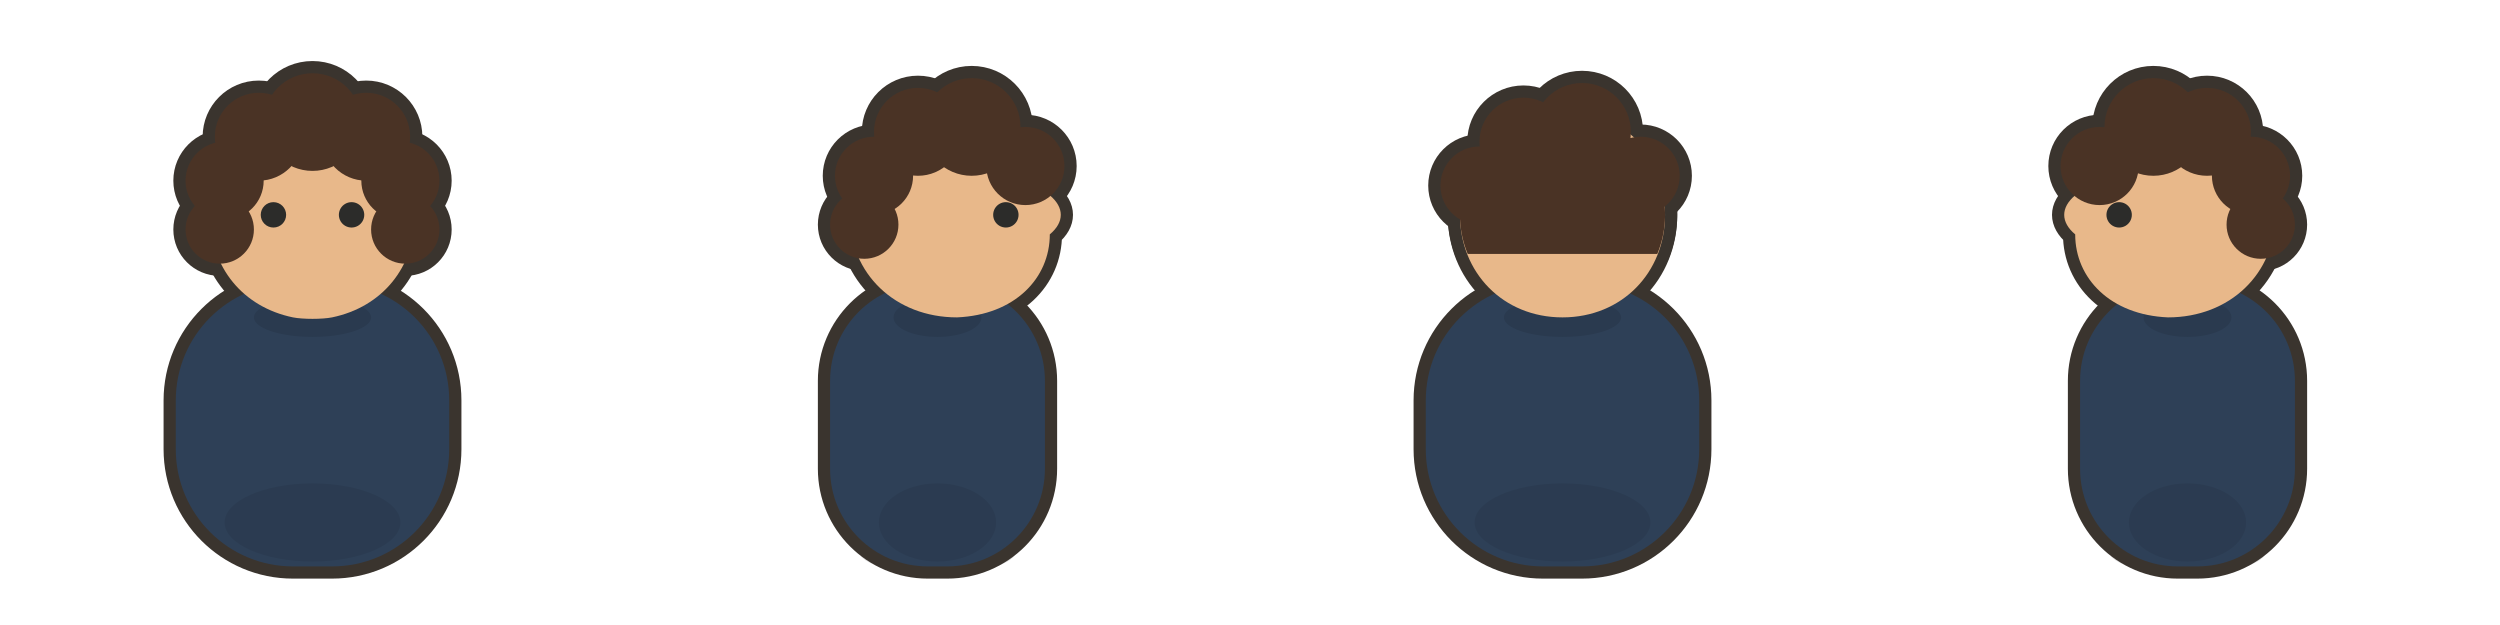
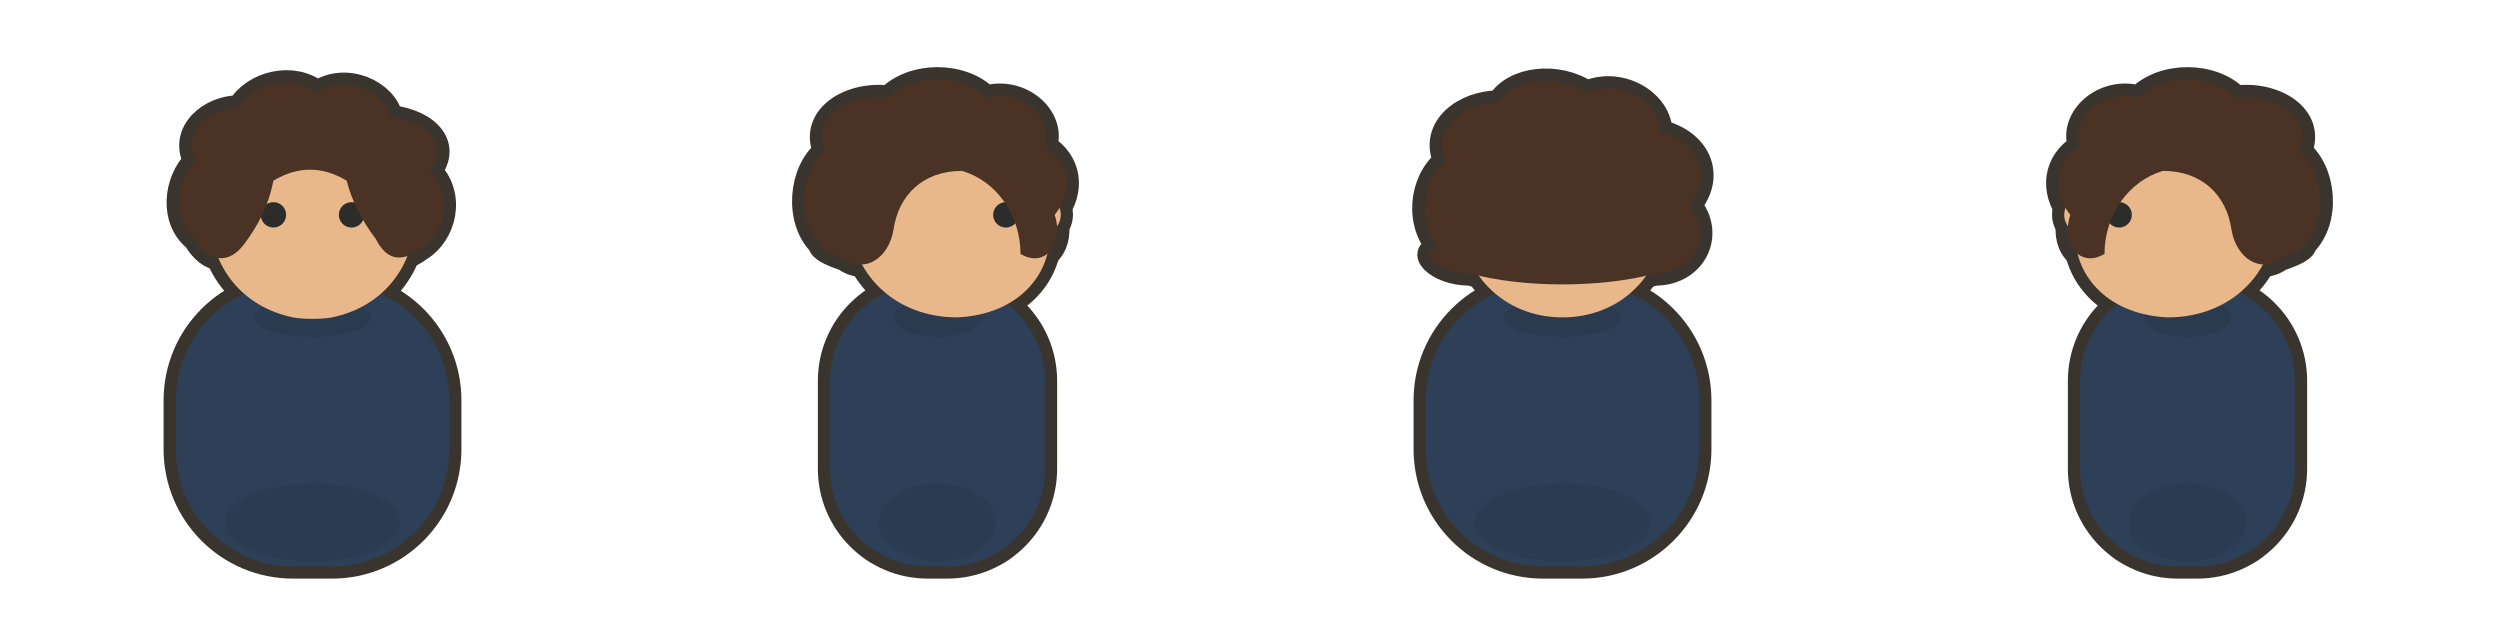
<svg xmlns="http://www.w3.org/2000/svg" viewBox="0 0 512 128" width="512" height="128">
  <g transform="translate(0 0)">
    <path d="M 48 113 a 16 4.5 0 1 0 32 0 a 16 4.5 0 1 0 -32 0 Z" fill="#000000" opacity="0.12" />
    <g transform="translate(64 0) scale(1 1) translate(-64 0)">
      <g transform="translate(64 87)">
        <path d="M -4 -29 h 8 a 24 24 0 0 1 24 24 v 10 a 24 24 0 0 1 -24 24 h -8 a 24 24 0 0 1 -24 -24 v -10 a 24 24 0 0 1 24 -24 Z" fill="#3A342E" stroke="#3A342E" stroke-width="5" stroke-linejoin="round" stroke-linecap="round" />
      </g>
    </g>
    <g transform="translate(64 58) scale(1) translate(-64 -58)">
      <g transform="translate(64 44)">
        <path d="M0-21C12.7-21 21-12.7 21 0 21 10.8 14.2 18.9 4 21 2 21.4-2 21.4-4 21-14.2 18.9-21 10.8-21 0-21-12.7-12.7-21 0-21Z" fill="#3A342E" stroke="#3A342E" stroke-width="5" stroke-linejoin="round" stroke-linecap="round" />
      </g>
      <g transform="translate(64 44)">
-         <path d="M -26 -7 a 8 8 0 1 0 16 0 a 8 8 0 1 0 -16 0 Z" fill="#3A342E" stroke="#3A342E" stroke-width="5" stroke-linejoin="round" stroke-linecap="round" />
-         <path d="M -20 -16 a 9 9 0 1 0 18 0 a 9 9 0 1 0 -18 0 Z" fill="#3A342E" stroke="#3A342E" stroke-width="5" stroke-linejoin="round" stroke-linecap="round" />
-         <path d="M -10 -19 a 10 10 0 1 0 20 0 a 10 10 0 1 0 -20 0 Z" fill="#3A342E" stroke="#3A342E" stroke-width="5" stroke-linejoin="round" stroke-linecap="round" />
-         <path d="M 2 -16 a 9 9 0 1 0 18 0 a 9 9 0 1 0 -18 0 Z" fill="#3A342E" stroke="#3A342E" stroke-width="5" stroke-linejoin="round" stroke-linecap="round" />
-         <path d="M 10 -7 a 8 8 0 1 0 16 0 a 8 8 0 1 0 -16 0 Z" fill="#3A342E" stroke="#3A342E" stroke-width="5" stroke-linejoin="round" stroke-linecap="round" />
-         <path d="M -26 3 a 7 7 0 1 0 14 0 a 7 7 0 1 0 -14 0 Z" fill="#3A342E" stroke="#3A342E" stroke-width="5" stroke-linejoin="round" stroke-linecap="round" />
-         <path d="M 12 3 a 7 7 0 1 0 14 0 a 7 7 0 1 0 -14 0 Z" fill="#3A342E" stroke="#3A342E" stroke-width="5" stroke-linejoin="round" stroke-linecap="round" />
+         <path d="M -24 5 C -29 1 -28 -7 -24 -11 C -27 -17 -21 -22 -15 -22 C -12 -27 -4 -29 1 -25 C 7 -29 15 -25 16 -20 C 24 -19 28 -14 24 -9 C 29 -4 27 4 22 7 C 18 10 15 9 13 5 C 10 1 8 -3 7 -7 C 2 -10 -3 -10 -8 -7 C -9 -2 -11 2 -14 6 C -17 10 -21 10 -24 5 Z" fill="#3A342E" stroke="#3A342E" stroke-width="5" stroke-linejoin="round" stroke-linecap="round" />
      </g>
    </g>
    <g transform="translate(64 0) scale(1 1) translate(-64 0)">
      <g transform="translate(64 87)">
        <path d="M -4 -29 h 8 a 24 24 0 0 1 24 24 v 10 a 24 24 0 0 1 -24 24 h -8 a 24 24 0 0 1 -24 -24 v -10 a 24 24 0 0 1 24 -24 Z" fill="#2E4057" />
        <path d="M -18 20 a 18 8 0 1 0 36 0 a 18 8 0 1 0 -36 0 Z" fill="#00000012" />
      </g>
      <g transform="translate(64 87)">
        <path d="M -8 -29 A 8 7 0 0 0 8 -29 Z" fill="#E8B88A" />
      </g>
      <g transform="translate(64 87)">
        <path d="M -12 -22 a 12 4 0 1 0 24 0 a 12 4 0 1 0 -24 0 Z" fill="#00000018" />
      </g>
    </g>
    <g transform="translate(64 58) scale(1) translate(-64 -58)">
      <g transform="translate(64 44)">
        <path d="M0-21C12.7-21 21-12.7 21 0 21 10.8 14.2 18.9 4 21 2 21.4-2 21.4-4 21-14.2 18.9-21 10.8-21 0-21-12.7-12.7-21 0-21Z" fill="#E8B88A" />
        <path d="M-10.6 0C-10.6 1.436-9.436 2.6-8 2.6-6.564 2.6-5.4 1.436-5.4 0-5.4-1.436-6.564-2.6-8-2.6-9.436-2.6-10.6-1.436-10.6 0Z" fill="#2C2C2A" />
        <path d="M5.4 0C5.4 0.929 5.896 1.787 6.7 2.252 7.504 2.716 8.496 2.716 9.3 2.252 10.104 1.787 10.6 0.929 10.6 0 10.6-0.929 10.104-1.787 9.3-2.252 8.496-2.716 7.504-2.716 6.7-2.252 5.896-1.787 5.4-0.929 5.4 0Z" fill="#2C2C2A" />
      </g>
      <g transform="translate(64 44)">
-         <path d="M -26 -7 a 8 8 0 1 0 16 0 a 8 8 0 1 0 -16 0 Z" fill="#4A3325" />
-         <path d="M -20 -16 a 9 9 0 1 0 18 0 a 9 9 0 1 0 -18 0 Z" fill="#4A3325" />
-         <path d="M -10 -19 a 10 10 0 1 0 20 0 a 10 10 0 1 0 -20 0 Z" fill="#4A3325" />
-         <path d="M 2 -16 a 9 9 0 1 0 18 0 a 9 9 0 1 0 -18 0 Z" fill="#4A3325" />
-         <path d="M 10 -7 a 8 8 0 1 0 16 0 a 8 8 0 1 0 -16 0 Z" fill="#4A3325" />
-         <path d="M -26 3 a 7 7 0 1 0 14 0 a 7 7 0 1 0 -14 0 Z" fill="#4A3325" />
-         <path d="M 12 3 a 7 7 0 1 0 14 0 a 7 7 0 1 0 -14 0 Z" fill="#4A3325" />
+         <path d="M -24 5 C -29 1 -28 -7 -24 -11 C -27 -17 -21 -22 -15 -22 C -12 -27 -4 -29 1 -25 C 7 -29 15 -25 16 -20 C 24 -19 28 -14 24 -9 C 29 -4 27 4 22 7 C 18 10 15 9 13 5 C 10 1 8 -3 7 -7 C 2 -10 -3 -10 -8 -7 C -9 -2 -11 2 -14 6 C -17 10 -21 10 -24 5 Z" fill="#4A3325" />
      </g>
    </g>
  </g>
  <g transform="translate(128 0)">
    <path d="M 48 113 a 16 4.5 0 1 0 32 0 a 16 4.5 0 1 0 -32 0 Z" fill="#000000" opacity="0.12" />
    <g transform="translate(64 0) scale(1 1) translate(-64 0)">
      <g transform="translate(64 87)">
        <path d="M -2 -29 h 4 a 20 20 0 0 1 20 20 v 18 a 20 20 0 0 1 -20 20 h -4 a 20 20 0 0 1 -20 -20 v -18 a 20 20 0 0 1 20 -20 Z" fill="#3A342E" stroke="#3A342E" stroke-width="5" stroke-linejoin="round" stroke-linecap="round" />
      </g>
    </g>
    <g transform="translate(64 58) scale(1) translate(-64 -58)">
      <g transform="translate(67 44)">
        <path d="M-1-21C10.8-21 19-13.7 20-4 23-1.5 23 1.5 20 4 20 13 12.8 20.5 1 21-11.7 21-21 12-21 0-21-12-12.7-21-1-21Z" fill="#3A342E" stroke="#3A342E" stroke-width="5" stroke-linejoin="round" stroke-linecap="round" />
      </g>
      <g transform="translate(67 44)">
-         <path d="M -24 -8 a 8 8 0 1 0 16 0 a 8 8 0 1 0 -16 0 Z" fill="#3A342E" stroke="#3A342E" stroke-width="5" stroke-linejoin="round" stroke-linecap="round" />
-         <path d="M -16 -17 a 9 9 0 1 0 18 0 a 9 9 0 1 0 -18 0 Z" fill="#3A342E" stroke="#3A342E" stroke-width="5" stroke-linejoin="round" stroke-linecap="round" />
-         <path d="M -6 -18 a 10 10 0 1 0 20 0 a 10 10 0 1 0 -20 0 Z" fill="#3A342E" stroke="#3A342E" stroke-width="5" stroke-linejoin="round" stroke-linecap="round" />
-         <path d="M 7 -10 a 8 8 0 1 0 16 0 a 8 8 0 1 0 -16 0 Z" fill="#3A342E" stroke="#3A342E" stroke-width="5" stroke-linejoin="round" stroke-linecap="round" />
-         <path d="M -25 2 a 7 7 0 1 0 14 0 a 7 7 0 1 0 -14 0 Z" fill="#3A342E" stroke="#3A342E" stroke-width="5" stroke-linejoin="round" stroke-linecap="round" />
+         <path d="M -27 6 C -32 1 -31 -9 -26 -13 C -29 -20 -21 -25 -13 -24 C -8 -29 2 -29 7 -24 C 14 -26 21 -20 19 -14 C 24 -11 25 -5 21 0 C 23 6 19 11 14 8 C 14 0 9 -7 2 -9 C -6 -9 -11 -4 -12 3 C -13 9 -18 12 -22 9 C -25 8 -27 7 -27 6 Z" fill="#3A342E" stroke="#3A342E" stroke-width="5" stroke-linejoin="round" stroke-linecap="round" />
      </g>
    </g>
    <g transform="translate(64 0) scale(1 1) translate(-64 0)">
      <g transform="translate(64 87)">
        <path d="M -2 -29 h 4 a 20 20 0 0 1 20 20 v 18 a 20 20 0 0 1 -20 20 h -4 a 20 20 0 0 1 -20 -20 v -18 a 20 20 0 0 1 20 -20 Z" fill="#2E4057" />
        <path d="M -12 20 a 12 8 0 1 0 24 0 a 12 8 0 1 0 -24 0 Z" fill="#00000012" />
      </g>
      <g transform="translate(64 87)">
        <path d="M -9 -22 a 9 4 0 1 0 18 0 a 9 4 0 1 0 -18 0 Z" fill="#00000018" />
      </g>
    </g>
    <g transform="translate(64 58) scale(1) translate(-64 -58)">
      <g transform="translate(67 44)">
        <path d="M-1-21C10.8-21 19-13.7 20-4 23-1.5 23 1.5 20 4 20 13 12.8 20.5 1 21-11.7 21-21 12-21 0-21-12-12.7-21-1-21Z" fill="#E8B88A" />
        <path d="M8.4 0C8.4 0.929 8.896 1.787 9.7 2.252 10.504 2.716 11.496 2.716 12.3 2.252 13.104 1.787 13.6 0.929 13.6 0 13.6-0.929 13.104-1.787 12.3-2.252 11.496-2.716 10.504-2.716 9.7-2.252 8.896-1.787 8.4-0.929 8.4 0Z" fill="#2C2C2A" />
      </g>
      <g transform="translate(67 44)">
-         <path d="M -24 -8 a 8 8 0 1 0 16 0 a 8 8 0 1 0 -16 0 Z" fill="#4A3325" />
-         <path d="M -16 -17 a 9 9 0 1 0 18 0 a 9 9 0 1 0 -18 0 Z" fill="#4A3325" />
-         <path d="M -6 -18 a 10 10 0 1 0 20 0 a 10 10 0 1 0 -20 0 Z" fill="#4A3325" />
-         <path d="M 7 -10 a 8 8 0 1 0 16 0 a 8 8 0 1 0 -16 0 Z" fill="#4A3325" />
-         <path d="M -25 2 a 7 7 0 1 0 14 0 a 7 7 0 1 0 -14 0 Z" fill="#4A3325" />
+         <path d="M -27 6 C -32 1 -31 -9 -26 -13 C -29 -20 -21 -25 -13 -24 C -8 -29 2 -29 7 -24 C 14 -26 21 -20 19 -14 C 24 -11 25 -5 21 0 C 23 6 19 11 14 8 C 14 0 9 -7 2 -9 C -6 -9 -11 -4 -12 3 C -13 9 -18 12 -22 9 C -25 8 -27 7 -27 6 Z" fill="#4A3325" />
      </g>
    </g>
  </g>
  <g transform="translate(256 0)">
    <path d="M 48 113 a 16 4.5 0 1 0 32 0 a 16 4.5 0 1 0 -32 0 Z" fill="#000000" opacity="0.12" />
    <g transform="translate(64 0) scale(1 1) translate(-64 0)">
      <g transform="translate(64 87)">
        <path d="M -4 -29 h 8 a 24 24 0 0 1 24 24 v 10 a 24 24 0 0 1 -24 24 h -8 a 24 24 0 0 1 -24 -24 v -10 a 24 24 0 0 1 24 -24 Z" fill="#3A342E" stroke="#3A342E" stroke-width="5" stroke-linejoin="round" stroke-linecap="round" />
      </g>
    </g>
    <g transform="translate(64 58) scale(1) translate(-64 -58)">
      <g transform="translate(64 44)">
        <path d="M0-21C12.7-21 21-12.7 21 0 21 11.8 12.2 21 0 21-12.2 21-21 11.8-21 0-21-12.7-12.7-21 0-21Z" fill="#3A342E" stroke="#3A342E" stroke-width="5" stroke-linejoin="round" stroke-linecap="round" />
      </g>
      <g transform="translate(64 44)">
-         <path d="M -25 -6 a 8 8 0 1 0 16 0 a 8 8 0 1 0 -16 0 Z" fill="#3A342E" stroke="#3A342E" stroke-width="5" stroke-linejoin="round" stroke-linecap="round" />
-         <path d="M -17 -15 a 9 9 0 1 0 18 0 a 9 9 0 1 0 -18 0 Z" fill="#3A342E" stroke="#3A342E" stroke-width="5" stroke-linejoin="round" stroke-linecap="round" />
-         <path d="M -6 -17 a 10 10 0 1 0 20 0 a 10 10 0 1 0 -20 0 Z" fill="#3A342E" stroke="#3A342E" stroke-width="5" stroke-linejoin="round" stroke-linecap="round" />
-         <path d="M 8 -8 a 8 8 0 1 0 16 0 a 8 8 0 1 0 -16 0 Z" fill="#3A342E" stroke="#3A342E" stroke-width="5" stroke-linejoin="round" stroke-linecap="round" />
-         <path d="M -19.416 8 A 21 21 0 1 1 19.416 8 Z" fill="#3A342E" stroke="#3A342E" stroke-width="5" stroke-linejoin="round" stroke-linecap="round" />
+         <path d="M -25 7 C -30 2 -29 -7 -24 -11 C -27 -18 -20 -23 -13 -23 C -10 -28 -1 -29 5 -25 C 12 -28 20 -23 20 -17 C 28 -15 31 -8 26 -2 C 31 4 27 12 19 12 C 8 15 -8 15 -19 12 C -26 12 -30 7 -25 7 Z" fill="#3A342E" stroke="#3A342E" stroke-width="5" stroke-linejoin="round" stroke-linecap="round" />
      </g>
    </g>
    <g transform="translate(64 0) scale(1 1) translate(-64 0)">
      <g transform="translate(64 87)">
        <path d="M -4 -29 h 8 a 24 24 0 0 1 24 24 v 10 a 24 24 0 0 1 -24 24 h -8 a 24 24 0 0 1 -24 -24 v -10 a 24 24 0 0 1 24 -24 Z" fill="#2E4057" />
        <path d="M -18 20 a 18 8 0 1 0 36 0 a 18 8 0 1 0 -36 0 Z" fill="#00000012" />
      </g>
      <g transform="translate(64 87)">
        <path d="M -12 -22 a 12 4 0 1 0 24 0 a 12 4 0 1 0 -24 0 Z" fill="#00000018" />
      </g>
    </g>
    <g transform="translate(64 58) scale(1) translate(-64 -58)">
      <g transform="translate(64 44)">
        <path d="M0-21C12.7-21 21-12.7 21 0 21 11.8 12.2 21 0 21-12.2 21-21 11.8-21 0-21-12.7-12.7-21 0-21Z" fill="#E8B88A" />
      </g>
      <g transform="translate(64 44)">
-         <path d="M -25 -6 a 8 8 0 1 0 16 0 a 8 8 0 1 0 -16 0 Z" fill="#4A3325" />
-         <path d="M -17 -15 a 9 9 0 1 0 18 0 a 9 9 0 1 0 -18 0 Z" fill="#4A3325" />
-         <path d="M -6 -17 a 10 10 0 1 0 20 0 a 10 10 0 1 0 -20 0 Z" fill="#4A3325" />
-         <path d="M 8 -8 a 8 8 0 1 0 16 0 a 8 8 0 1 0 -16 0 Z" fill="#4A3325" />
-         <path d="M -19.416 8 A 21 21 0 1 1 19.416 8 Z" fill="#4A3325" />
+         <path d="M -25 7 C -30 2 -29 -7 -24 -11 C -27 -18 -20 -23 -13 -23 C -10 -28 -1 -29 5 -25 C 12 -28 20 -23 20 -17 C 28 -15 31 -8 26 -2 C 31 4 27 12 19 12 C 8 15 -8 15 -19 12 C -26 12 -30 7 -25 7 Z" fill="#4A3325" />
      </g>
    </g>
  </g>
  <g transform="translate(384 0)">
    <path d="M 48 113 a 16 4.5 0 1 0 32 0 a 16 4.5 0 1 0 -32 0 Z" fill="#000000" opacity="0.12" />
    <g transform="translate(128 0) scale(-1 1)">
      <g transform="translate(64 0) scale(1 1) translate(-64 0)">
        <g transform="translate(64 87)">
          <path d="M -2 -29 h 4 a 20 20 0 0 1 20 20 v 18 a 20 20 0 0 1 -20 20 h -4 a 20 20 0 0 1 -20 -20 v -18 a 20 20 0 0 1 20 -20 Z" fill="#3A342E" stroke="#3A342E" stroke-width="5" stroke-linejoin="round" stroke-linecap="round" />
        </g>
      </g>
      <g transform="translate(64 58) scale(1) translate(-64 -58)">
        <g transform="translate(67 44)">
          <path d="M-1-21C10.8-21 19-13.7 20-4 23-1.5 23 1.5 20 4 20 13 12.8 20.5 1 21-11.7 21-21 12-21 0-21-12-12.7-21-1-21Z" fill="#3A342E" stroke="#3A342E" stroke-width="5" stroke-linejoin="round" stroke-linecap="round" />
        </g>
        <g transform="translate(67 44)">
-           <path d="M -24 -8 a 8 8 0 1 0 16 0 a 8 8 0 1 0 -16 0 Z" fill="#3A342E" stroke="#3A342E" stroke-width="5" stroke-linejoin="round" stroke-linecap="round" />
-           <path d="M -16 -17 a 9 9 0 1 0 18 0 a 9 9 0 1 0 -18 0 Z" fill="#3A342E" stroke="#3A342E" stroke-width="5" stroke-linejoin="round" stroke-linecap="round" />
-           <path d="M -6 -18 a 10 10 0 1 0 20 0 a 10 10 0 1 0 -20 0 Z" fill="#3A342E" stroke="#3A342E" stroke-width="5" stroke-linejoin="round" stroke-linecap="round" />
-           <path d="M 7 -10 a 8 8 0 1 0 16 0 a 8 8 0 1 0 -16 0 Z" fill="#3A342E" stroke="#3A342E" stroke-width="5" stroke-linejoin="round" stroke-linecap="round" />
-           <path d="M -25 2 a 7 7 0 1 0 14 0 a 7 7 0 1 0 -14 0 Z" fill="#3A342E" stroke="#3A342E" stroke-width="5" stroke-linejoin="round" stroke-linecap="round" />
+           <path d="M -27 6 C -32 1 -31 -9 -26 -13 C -29 -20 -21 -25 -13 -24 C -8 -29 2 -29 7 -24 C 14 -26 21 -20 19 -14 C 24 -11 25 -5 21 0 C 23 6 19 11 14 8 C 14 0 9 -7 2 -9 C -6 -9 -11 -4 -12 3 C -13 9 -18 12 -22 9 C -25 8 -27 7 -27 6 Z" fill="#3A342E" stroke="#3A342E" stroke-width="5" stroke-linejoin="round" stroke-linecap="round" />
        </g>
      </g>
      <g transform="translate(64 0) scale(1 1) translate(-64 0)">
        <g transform="translate(64 87)">
          <path d="M -2 -29 h 4 a 20 20 0 0 1 20 20 v 18 a 20 20 0 0 1 -20 20 h -4 a 20 20 0 0 1 -20 -20 v -18 a 20 20 0 0 1 20 -20 Z" fill="#2E4057" />
          <path d="M -12 20 a 12 8 0 1 0 24 0 a 12 8 0 1 0 -24 0 Z" fill="#00000012" />
        </g>
        <g transform="translate(64 87)">
          <path d="M -9 -22 a 9 4 0 1 0 18 0 a 9 4 0 1 0 -18 0 Z" fill="#00000018" />
        </g>
      </g>
      <g transform="translate(64 58) scale(1) translate(-64 -58)">
        <g transform="translate(67 44)">
          <path d="M-1-21C10.8-21 19-13.7 20-4 23-1.5 23 1.5 20 4 20 13 12.8 20.5 1 21-11.7 21-21 12-21 0-21-12-12.7-21-1-21Z" fill="#E8B88A" />
          <path d="M8.4 0C8.4 0.929 8.896 1.787 9.7 2.252 10.504 2.716 11.496 2.716 12.3 2.252 13.104 1.787 13.6 0.929 13.6 0 13.6-0.929 13.104-1.787 12.3-2.252 11.496-2.716 10.504-2.716 9.7-2.252 8.896-1.787 8.4-0.929 8.4 0Z" fill="#2C2C2A" />
        </g>
        <g transform="translate(67 44)">
-           <path d="M -24 -8 a 8 8 0 1 0 16 0 a 8 8 0 1 0 -16 0 Z" fill="#4A3325" />
-           <path d="M -16 -17 a 9 9 0 1 0 18 0 a 9 9 0 1 0 -18 0 Z" fill="#4A3325" />
-           <path d="M -6 -18 a 10 10 0 1 0 20 0 a 10 10 0 1 0 -20 0 Z" fill="#4A3325" />
-           <path d="M 7 -10 a 8 8 0 1 0 16 0 a 8 8 0 1 0 -16 0 Z" fill="#4A3325" />
-           <path d="M -25 2 a 7 7 0 1 0 14 0 a 7 7 0 1 0 -14 0 Z" fill="#4A3325" />
+           <path d="M -27 6 C -32 1 -31 -9 -26 -13 C -29 -20 -21 -25 -13 -24 C -8 -29 2 -29 7 -24 C 14 -26 21 -20 19 -14 C 24 -11 25 -5 21 0 C 23 6 19 11 14 8 C 14 0 9 -7 2 -9 C -6 -9 -11 -4 -12 3 C -13 9 -18 12 -22 9 C -25 8 -27 7 -27 6 Z" fill="#4A3325" />
        </g>
      </g>
    </g>
  </g>
</svg>
